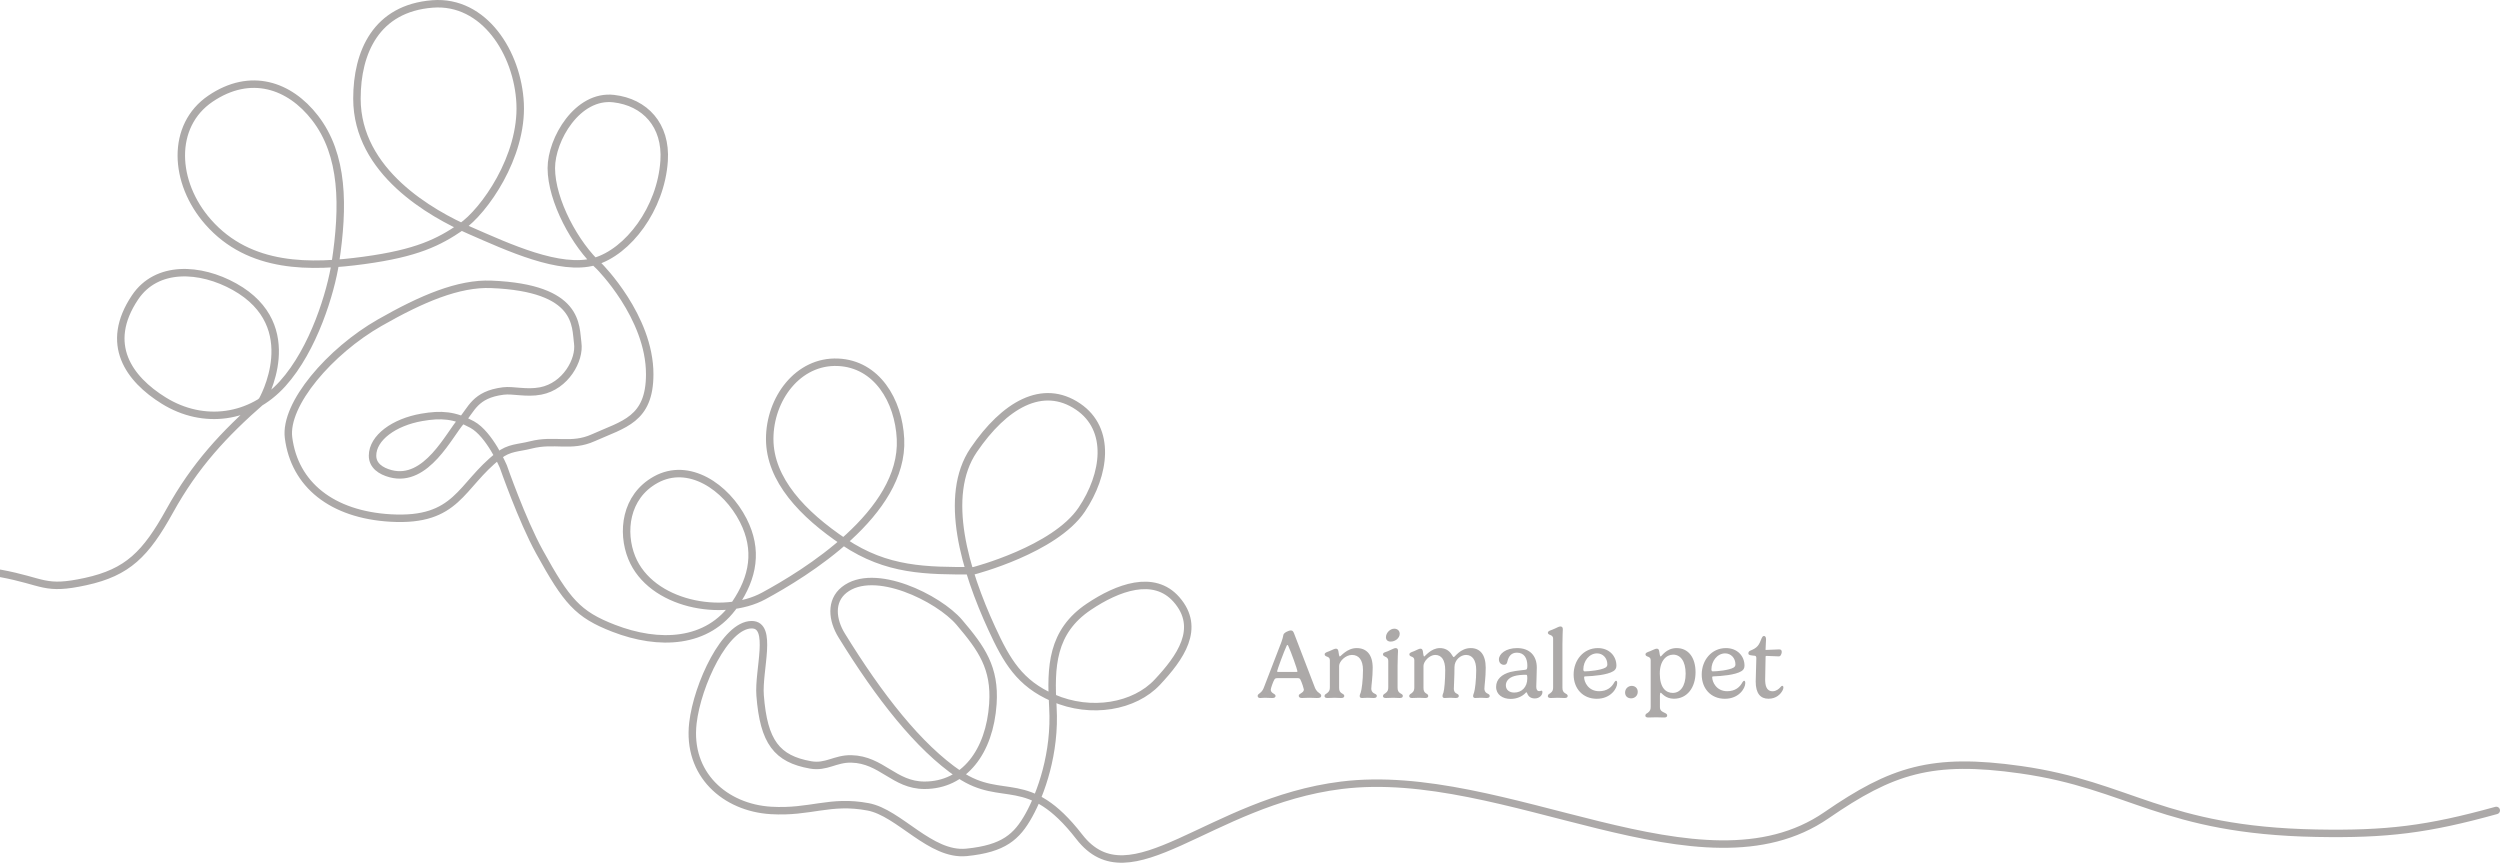
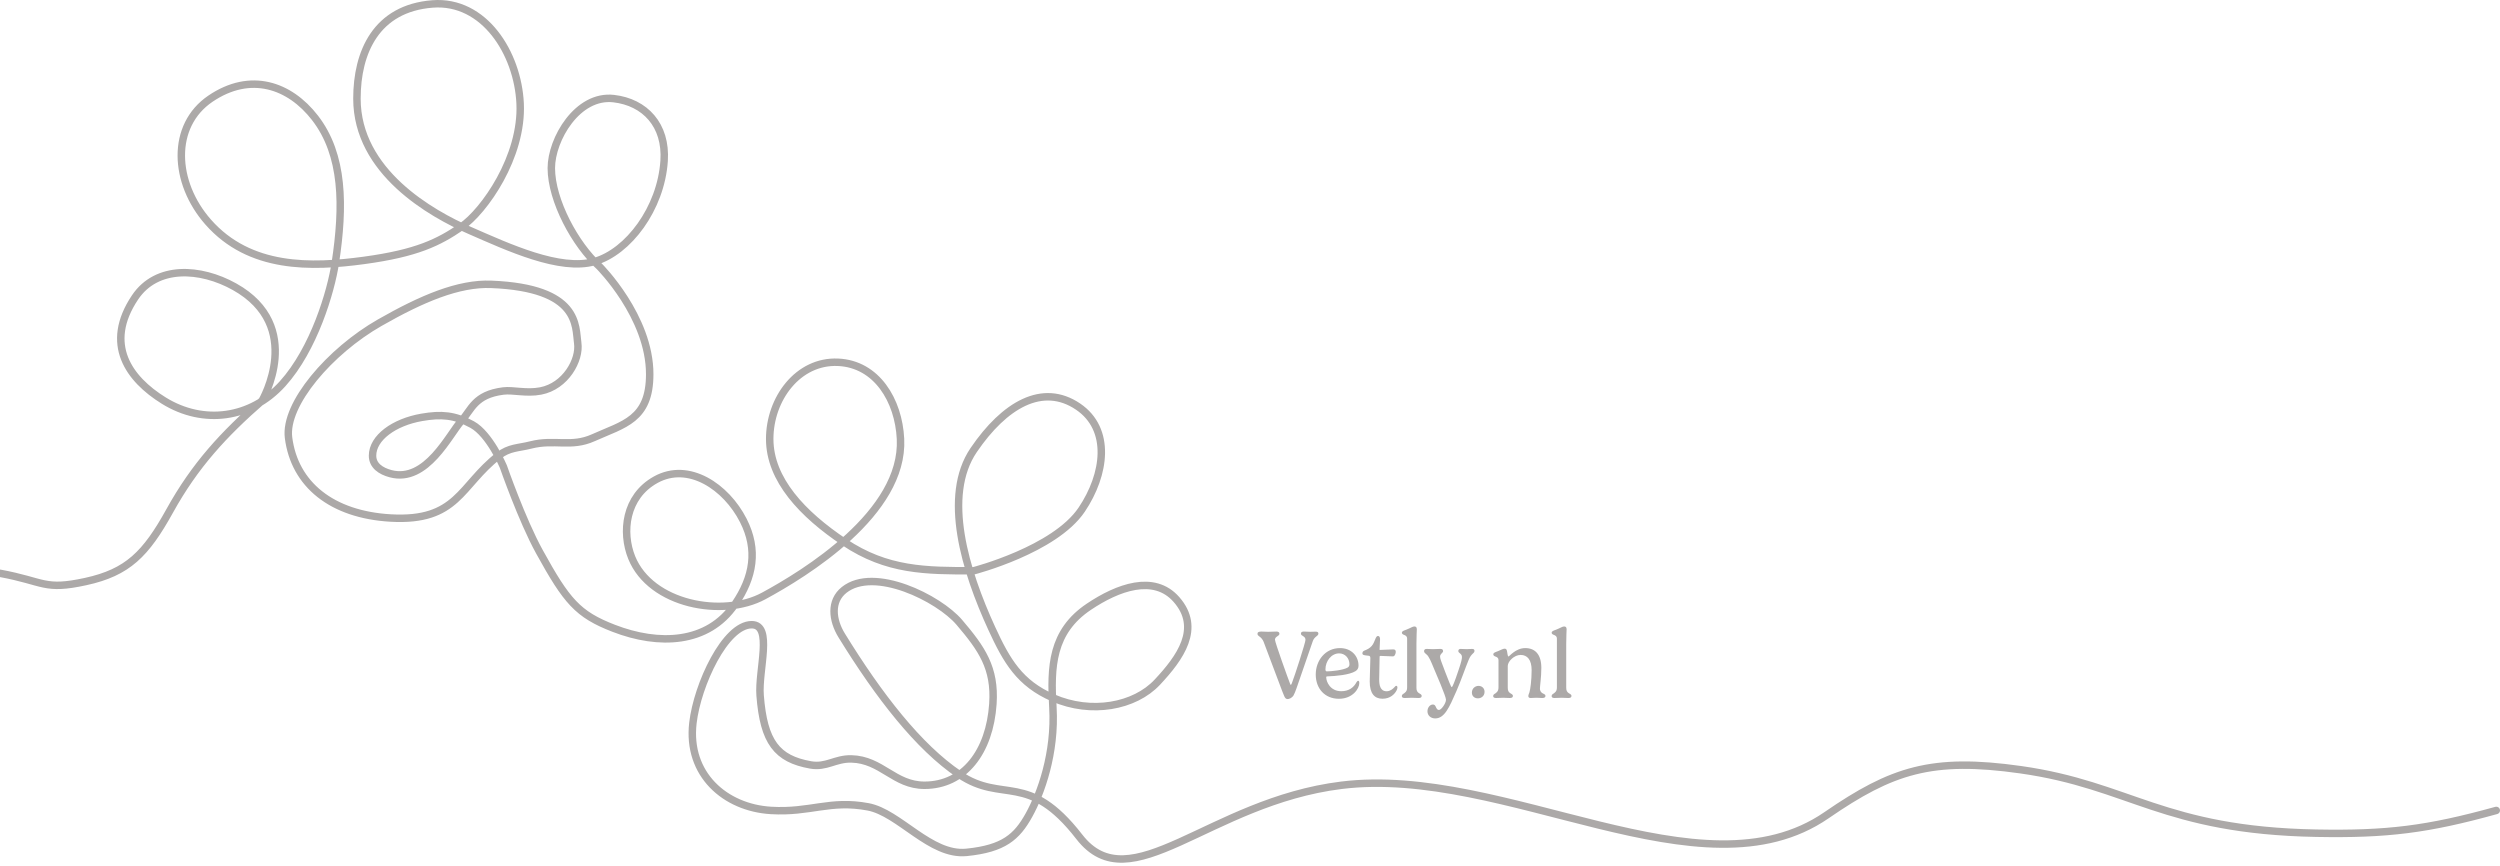
<svg xmlns="http://www.w3.org/2000/svg" width="670" height="232" viewBox="0 0 670 232" fill="none">
-   <path d="M342.512 180.084H347.465C347.673 180.084 347.712 180.019 347.712 179.889C347.712 179.525 345.983 174.624 345.268 173.129C345.216 172.999 345.099 172.843 345.021 172.843C344.917 172.843 344.852 172.999 344.8 173.116C344.111 174.559 342.265 179.603 342.265 179.889C342.265 180.019 342.317 180.084 342.512 180.084ZM338.664 184.4L343.422 172.05C343.682 171.348 343.864 170.672 343.955 170.126C344.059 169.593 345.307 168.956 345.983 168.956C346.477 168.956 346.633 169.32 346.841 169.84L352.405 184.309C352.522 184.608 352.86 185.284 353.497 185.7C353.731 185.856 354.082 186.09 354.082 186.428C354.082 186.974 353.679 187.065 352.886 187.065C352.327 187.065 351.833 187 350.884 187C349.935 187 349.545 187.065 348.934 187.065C348.349 187.065 348.063 186.844 348.063 186.454C348.063 185.843 349.441 185.713 349.441 184.79C349.441 184.608 348.882 182.814 348.492 182.099C348.375 181.891 348.206 181.748 347.881 181.748H342.278C341.914 181.748 341.706 181.852 341.576 182.047C341.173 182.684 340.562 184.491 340.562 184.842C340.562 185.856 341.849 185.869 341.849 186.493C341.849 186.818 341.641 187.065 340.978 187.065C340.549 187.065 339.444 187 338.976 187C338.482 187 338.17 187.065 337.728 187.065C337.273 187.065 337.052 186.857 337.052 186.493C337.052 185.843 338.092 185.869 338.664 184.4ZM367.88 178.966C367.88 181.566 367.503 183.763 367.503 184.582C367.503 185.024 367.711 185.479 368.114 185.739C368.582 186.012 368.985 186.077 368.985 186.506C368.985 186.844 368.764 187.065 368.114 187.065C367.607 187.065 367.295 187 366.58 187C365.865 187 365.501 187.065 365.007 187.065C364.539 187.065 364.396 186.818 364.396 186.532C364.396 186.207 364.617 185.791 364.682 185.583C364.929 184.816 365.28 182.346 365.28 179.577C365.28 176.847 364.136 175.521 362.329 175.521C360.626 175.521 358.884 177.237 358.884 178.472V184.309C358.884 185.102 359.092 185.44 359.482 185.726C359.846 185.999 360.262 186.077 360.262 186.506C360.262 186.818 360.08 187.065 359.43 187.065C358.78 187.065 358.312 187 357.675 187C357.012 187 356.492 187.065 355.738 187.065C355.14 187.065 354.971 186.818 354.971 186.532C354.971 186.103 355.4 185.947 355.66 185.765C356.284 185.31 356.401 184.842 356.401 184.192V176.899C356.401 176.314 356.024 176.093 355.504 175.924C355.244 175.82 355.01 175.651 355.01 175.391C355.01 174.884 355.569 174.793 356.271 174.507C357.168 174.13 357.636 173.844 358.039 173.844C358.364 173.844 358.572 173.987 358.676 174.455C358.806 175.144 358.858 175.937 359.079 175.937C359.326 175.937 360.977 173.688 363.577 173.688C366.229 173.688 367.88 175.417 367.88 178.966ZM371.431 170.776C371.431 169.632 372.523 168.488 373.667 168.488C374.486 168.488 375.123 169.021 375.123 169.853C375.123 171.023 373.914 171.946 372.705 171.946C371.847 171.946 371.431 171.452 371.431 170.776ZM374.668 174.442C374.668 175.027 374.551 176.015 374.551 178.446V184.309C374.551 185.102 374.785 185.44 375.175 185.726C375.552 185.999 375.955 186.077 375.955 186.506C375.955 186.818 375.786 187.065 375.136 187.065C374.486 187.065 374.057 187 373.342 187C372.614 187 372.458 187.065 371.392 187.065C370.794 187.065 370.638 186.818 370.638 186.532C370.638 186.103 371.067 185.947 371.314 185.765C371.951 185.31 372.055 184.842 372.055 184.192V177.094C372.055 176.483 371.717 176.158 371.184 175.976C370.924 175.846 370.638 175.677 370.638 175.391C370.638 174.871 371.184 174.819 371.886 174.546C373.056 174.065 373.602 173.688 374.005 173.688C374.46 173.688 374.668 173.922 374.668 174.442ZM389.618 176.106C389.904 176.106 391.36 173.688 394.155 173.688C396.638 173.688 398.172 175.417 398.172 178.966C398.172 181.566 397.821 183.763 397.821 184.582C397.821 185.024 398.016 185.492 398.406 185.739C398.861 186.025 399.238 186.077 399.238 186.506C399.238 186.844 399.017 187.065 398.38 187.065C397.886 187.065 397.548 187 396.898 187C396.196 187 395.884 187.065 395.377 187.065C394.935 187.065 394.792 186.818 394.792 186.532C394.792 186.207 394.987 185.791 395.052 185.583C395.299 184.816 395.624 182.346 395.624 179.577C395.624 176.847 394.545 175.521 392.881 175.521C391.49 175.521 389.8 176.821 389.8 178.771C389.8 181.371 389.631 183.763 389.631 184.582C389.631 185.024 389.774 185.492 390.138 185.739C390.58 186.025 390.957 186.077 390.957 186.506C390.957 186.844 390.736 187.065 390.099 187.065C389.605 187.065 389.332 187 388.695 187C387.98 187 387.668 187.065 387.161 187.065C386.732 187.065 386.589 186.818 386.589 186.532C386.589 186.207 386.771 185.791 386.849 185.583C387.083 184.816 387.317 182.346 387.317 179.577C387.317 176.847 386.303 175.521 384.639 175.521C383.118 175.521 381.493 177.237 381.493 178.472V184.309C381.493 185.102 381.675 185.44 382.039 185.726C382.39 185.999 382.767 186.077 382.767 186.506C382.767 186.818 382.598 187.065 381.974 187.065C381.35 187.065 380.921 187 380.31 187C379.647 187 379.127 187.065 378.412 187.065C377.84 187.065 377.67 186.818 377.67 186.532C377.67 186.103 378.087 185.947 378.334 185.765C378.932 185.31 379.036 184.842 379.036 184.192V176.899C379.036 176.314 378.672 176.093 378.204 175.937C377.957 175.833 377.71 175.677 377.71 175.391C377.71 174.884 378.282 174.793 378.984 174.507C379.894 174.13 380.284 173.844 380.674 173.844C380.999 173.844 381.207 173.987 381.311 174.455C381.441 175.144 381.467 175.937 381.688 175.937C381.909 175.937 383.482 173.688 385.887 173.688C387.148 173.688 388.305 174.195 389.059 175.443C389.332 175.859 389.462 176.106 389.618 176.106ZM409.315 181.813C409.315 181.098 409.25 180.838 409.068 180.838C407.703 180.838 406.663 180.942 405.792 181.202C404.18 181.683 403.569 182.71 403.569 183.672C403.569 184.933 404.557 185.609 405.805 185.609C407.794 185.609 409.315 184.179 409.315 181.813ZM404.804 180.084C406.559 179.642 408.808 179.603 409.094 179.408C409.198 179.33 409.328 179.161 409.328 178.394C409.328 176.483 408.535 174.91 406.52 174.91C404.908 174.91 404.232 176.119 403.985 177.263C403.855 177.848 403.647 178.173 403.049 178.173C402.464 178.173 401.71 177.744 401.71 176.717C401.71 175.274 403.517 173.688 406.572 173.688C410.03 173.688 411.863 175.794 411.863 178.914C411.863 180.643 411.72 182.996 411.72 184.062C411.72 184.66 411.928 185.219 412.487 185.219C412.838 185.219 412.955 185.089 413.163 185.089C413.228 185.089 413.371 185.193 413.371 185.492C413.371 186.376 412.487 187.182 411.356 187.182C410.355 187.182 409.627 186.779 409.263 185.752C409.224 185.622 409.146 185.531 409.055 185.531C408.964 185.531 408.86 185.7 408.756 185.804C407.885 186.675 406.455 187.312 404.869 187.312C402.672 187.312 400.956 186.142 400.956 184.088C400.956 182.06 402.464 180.708 404.804 180.084ZM418.835 168.644C418.835 169.463 418.731 169.957 418.731 172.674V184.309C418.731 185.102 418.965 185.44 419.355 185.726C419.732 185.999 420.135 186.077 420.135 186.506C420.135 186.818 419.966 187.065 419.316 187.065C418.822 187.065 418.12 187 417.522 187C416.833 187 416.313 187.065 415.572 187.065C414.974 187.065 414.818 186.818 414.818 186.532C414.818 186.103 415.247 185.947 415.494 185.765C416.131 185.31 416.235 184.842 416.235 184.192V171.114C416.235 170.568 415.871 170.295 415.351 170.126C415.091 170.022 414.831 169.853 414.831 169.593C414.831 169.112 415.364 169.008 416.066 168.735C417.236 168.267 417.73 167.89 418.172 167.89C418.614 167.89 418.835 168.124 418.835 168.644ZM430.768 178.056C430.768 176.366 429.572 175.105 428.012 175.105C425.906 175.105 424.333 177.185 424.333 179.395C424.333 179.72 424.437 179.928 424.71 179.928C425.841 179.928 429.052 179.616 430.248 178.927C430.599 178.719 430.768 178.459 430.768 178.056ZM432.367 179.876C430.781 180.877 427.024 181.202 424.866 181.267C424.619 181.267 424.541 181.319 424.541 181.501C424.541 182.736 425.633 185.245 428.571 185.245C430.69 185.245 431.964 184.166 432.653 182.84C432.783 182.632 432.952 182.45 433.108 182.45C433.29 182.45 433.407 182.645 433.407 183.061C433.407 184.53 431.652 187.273 427.934 187.273C424.216 187.273 421.733 184.569 421.733 180.773C421.733 176.964 424.333 173.688 428.233 173.688C431.275 173.688 433.199 175.807 433.199 178.407C433.199 179.135 432.874 179.564 432.367 179.876ZM438.917 185.414C438.917 186.506 438.059 187.156 437.136 187.156C436.291 187.156 435.524 186.649 435.524 185.609C435.524 184.491 436.421 183.815 437.305 183.815C438.124 183.815 438.917 184.361 438.917 185.414ZM448.412 175.443C446.631 175.443 444.824 177.003 444.824 180.513C444.824 184.322 446.449 185.7 448.308 185.7C450.206 185.7 451.753 184.036 451.753 180.552C451.753 177.12 450.323 175.443 448.412 175.443ZM454.405 180.149C454.405 184.244 452.182 187.26 448.607 187.26C446.254 187.26 445.331 185.648 445.084 185.648C444.915 185.648 444.863 185.882 444.863 186.415V189.548C444.863 190.484 445.526 190.731 445.955 190.952C446.371 191.16 446.8 191.316 446.8 191.732C446.8 192.057 446.631 192.291 445.981 192.291C445.5 192.291 444.564 192.239 443.849 192.239C443.121 192.239 442.458 192.291 441.717 192.291C441.119 192.291 440.95 192.044 440.95 191.771C440.95 191.342 441.379 191.173 441.639 191.004C442.263 190.536 442.38 190.081 442.38 189.418V176.899C442.38 176.301 442.003 176.093 441.483 175.924C441.223 175.82 440.989 175.651 440.989 175.391C440.989 174.884 441.548 174.793 442.25 174.507C443.147 174.13 443.615 173.844 444.018 173.844C444.343 173.844 444.551 173.987 444.655 174.455C444.785 175.144 444.837 175.937 445.058 175.937C445.318 175.937 446.514 173.688 449.335 173.688C452.481 173.688 454.405 176.223 454.405 180.149ZM465.096 178.056C465.096 176.366 463.9 175.105 462.34 175.105C460.234 175.105 458.661 177.185 458.661 179.395C458.661 179.72 458.765 179.928 459.038 179.928C460.169 179.928 463.38 179.616 464.576 178.927C464.927 178.719 465.096 178.459 465.096 178.056ZM466.695 179.876C465.109 180.877 461.352 181.202 459.194 181.267C458.947 181.267 458.869 181.319 458.869 181.501C458.869 182.736 459.961 185.245 462.899 185.245C465.018 185.245 466.292 184.166 466.981 182.84C467.111 182.632 467.28 182.45 467.436 182.45C467.618 182.45 467.735 182.645 467.735 183.061C467.735 184.53 465.98 187.273 462.262 187.273C458.544 187.273 456.061 184.569 456.061 180.773C456.061 176.964 458.661 173.688 462.561 173.688C465.603 173.688 467.527 175.807 467.527 178.407C467.527 179.135 467.202 179.564 466.695 179.876ZM473.18 175.976C473.154 176.392 473.063 180.76 473.063 182.073C473.063 183.516 473.297 185.258 475.065 185.258C476.001 185.258 476.729 184.634 477.132 184.192C477.353 183.945 477.47 183.802 477.639 183.802C477.769 183.802 477.951 183.893 477.951 184.257C477.951 184.478 477.873 184.803 477.678 185.128C477.197 185.973 476.105 187.26 473.934 187.26C471.802 187.26 470.528 185.843 470.528 182.645C470.528 181.436 470.697 177.523 470.697 176.431C470.697 175.976 470.593 175.781 470.255 175.742C469.15 175.625 468.565 175.599 468.565 175.105C468.565 174.767 468.721 174.507 469.124 174.351C469.813 174.078 470.554 173.727 471.074 173.103C472.01 171.985 472.036 170.438 472.738 170.438C473.089 170.438 473.297 170.763 473.297 171.322C473.297 171.79 473.167 174 473.167 174.091C473.167 174.156 473.167 174.182 473.271 174.182C473.453 174.182 476.521 174.039 476.794 174.039C477.21 174.039 477.509 174.169 477.509 174.702C477.509 175.105 477.288 175.599 477.093 175.781C477.028 175.846 476.885 175.911 476.716 175.911C476.469 175.911 473.661 175.781 473.362 175.781C473.284 175.781 473.193 175.807 473.18 175.976Z" fill="#75706F" fill-opacity="0.6" />
+   <path d="M345.801 183.399C345.84 183.49 345.879 183.542 345.931 183.542C346.009 183.542 346.087 183.412 346.204 183.139C346.958 181.228 349.87 172.206 349.87 171.478C349.87 170.399 348.648 170.516 348.648 169.814C348.648 169.528 348.817 169.255 349.402 169.255C349.792 169.255 350.715 169.32 351.157 169.32C351.56 169.32 352.249 169.281 352.665 169.281C353.12 169.281 353.328 169.489 353.328 169.801C353.328 170.516 352.262 170.49 351.794 171.92L347.517 184.309C347.244 185.115 346.867 186.051 346.659 186.389C346.139 187.156 345.398 187.351 345.086 187.351C344.618 187.351 344.423 187.078 344.202 186.623C344.085 186.402 343.89 185.908 343.656 185.284L338.651 172.011C338.43 171.426 338.001 170.919 337.572 170.62C337.377 170.477 337 170.23 337 169.892C337 169.411 337.351 169.255 338.092 169.255C338.573 169.255 339.054 169.32 339.899 169.32C340.757 169.32 341.55 169.255 342.096 169.255C342.616 169.255 342.889 169.476 342.889 169.853C342.889 170.503 341.693 170.529 341.693 171.452C341.693 172.128 345.151 181.761 345.801 183.399ZM361.654 178.056C361.654 176.366 360.458 175.105 358.898 175.105C356.792 175.105 355.219 177.185 355.219 179.395C355.219 179.72 355.323 179.928 355.596 179.928C356.727 179.928 359.938 179.616 361.134 178.927C361.485 178.719 361.654 178.459 361.654 178.056ZM363.253 179.876C361.667 180.877 357.91 181.202 355.752 181.267C355.505 181.267 355.427 181.319 355.427 181.501C355.427 182.736 356.519 185.245 359.457 185.245C361.576 185.245 362.85 184.166 363.539 182.84C363.669 182.632 363.838 182.45 363.994 182.45C364.176 182.45 364.293 182.645 364.293 183.061C364.293 184.53 362.538 187.273 358.82 187.273C355.102 187.273 352.619 184.569 352.619 180.773C352.619 176.964 355.219 173.688 359.119 173.688C362.161 173.688 364.085 175.807 364.085 178.407C364.085 179.135 363.76 179.564 363.253 179.876ZM369.738 175.976C369.712 176.392 369.621 180.76 369.621 182.073C369.621 183.516 369.855 185.258 371.623 185.258C372.559 185.258 373.287 184.634 373.69 184.192C373.911 183.945 374.028 183.802 374.197 183.802C374.327 183.802 374.509 183.893 374.509 184.257C374.509 184.478 374.431 184.803 374.236 185.128C373.755 185.973 372.663 187.26 370.492 187.26C368.36 187.26 367.086 185.843 367.086 182.645C367.086 181.436 367.255 177.523 367.255 176.431C367.255 175.976 367.151 175.781 366.813 175.742C365.708 175.625 365.123 175.599 365.123 175.105C365.123 174.767 365.279 174.507 365.682 174.351C366.371 174.078 367.112 173.727 367.632 173.103C368.568 171.985 368.594 170.438 369.296 170.438C369.647 170.438 369.855 170.763 369.855 171.322C369.855 171.79 369.725 174 369.725 174.091C369.725 174.156 369.725 174.182 369.829 174.182C370.011 174.182 373.079 174.039 373.352 174.039C373.768 174.039 374.067 174.169 374.067 174.702C374.067 175.105 373.846 175.599 373.651 175.781C373.586 175.846 373.443 175.911 373.274 175.911C373.027 175.911 370.219 175.781 369.92 175.781C369.842 175.781 369.751 175.807 369.738 175.976ZM379.708 168.644C379.708 169.463 379.604 169.957 379.604 172.674V184.309C379.604 185.102 379.838 185.44 380.228 185.726C380.605 185.999 381.008 186.077 381.008 186.506C381.008 186.818 380.839 187.065 380.189 187.065C379.695 187.065 378.993 187 378.395 187C377.706 187 377.186 187.065 376.445 187.065C375.847 187.065 375.691 186.818 375.691 186.532C375.691 186.103 376.12 185.947 376.367 185.765C377.004 185.31 377.108 184.842 377.108 184.192V171.114C377.108 170.568 376.744 170.295 376.224 170.126C375.964 170.022 375.704 169.853 375.704 169.593C375.704 169.112 376.237 169.008 376.939 168.735C378.109 168.267 378.603 167.89 379.045 167.89C379.487 167.89 379.708 168.124 379.708 168.644ZM393.61 176.821C392.778 178.797 391.608 182.268 390.347 185.154C388.371 189.704 387.097 192.538 384.627 192.538C383.457 192.538 382.56 191.758 382.56 190.627C382.56 189.613 383.249 188.807 384.029 188.807C384.406 188.807 384.627 189.054 384.77 189.379C384.978 189.873 385.212 190.276 385.628 190.276C386.265 190.276 387.526 188.495 387.526 187.52C387.526 186.636 384.783 180.318 384.172 178.875C383.652 177.64 382.976 175.846 382.248 175.339C381.962 175.105 381.65 174.884 381.65 174.494C381.65 174.143 381.884 173.909 382.313 173.909C382.885 173.909 383.405 173.974 384.003 173.974C384.549 173.974 385.381 173.909 385.979 173.909C386.421 173.909 386.746 173.987 386.746 174.533C386.746 174.962 385.94 175.209 385.94 175.95C385.94 176.444 386.174 177.172 387.305 180.058C388.293 182.619 388.891 184.153 389.06 184.153C389.268 184.153 389.879 182.619 390.828 179.772C391.699 177.237 391.803 176.522 391.803 176.08C391.803 175.131 390.828 175.053 390.828 174.481C390.828 174.117 391.062 173.909 391.4 173.909C391.829 173.909 392.7 173.974 393.09 173.974C393.545 173.974 394.26 173.909 394.559 173.909C395.04 173.909 395.157 174.143 395.157 174.429C395.157 175.17 394.364 175.001 393.61 176.821ZM397.86 185.414C397.86 186.506 397.002 187.156 396.079 187.156C395.234 187.156 394.467 186.649 394.467 185.609C394.467 184.491 395.364 183.815 396.248 183.815C397.067 183.815 397.86 184.361 397.86 185.414ZM413.076 178.966C413.076 181.566 412.699 183.763 412.699 184.582C412.699 185.024 412.907 185.479 413.31 185.739C413.778 186.012 414.181 186.077 414.181 186.506C414.181 186.844 413.96 187.065 413.31 187.065C412.803 187.065 412.491 187 411.776 187C411.061 187 410.697 187.065 410.203 187.065C409.735 187.065 409.592 186.818 409.592 186.532C409.592 186.207 409.813 185.791 409.878 185.583C410.125 184.816 410.476 182.346 410.476 179.577C410.476 176.847 409.332 175.521 407.525 175.521C405.822 175.521 404.08 177.237 404.08 178.472V184.309C404.08 185.102 404.288 185.44 404.678 185.726C405.042 185.999 405.458 186.077 405.458 186.506C405.458 186.818 405.276 187.065 404.626 187.065C403.976 187.065 403.508 187 402.871 187C402.208 187 401.688 187.065 400.934 187.065C400.336 187.065 400.167 186.818 400.167 186.532C400.167 186.103 400.596 185.947 400.856 185.765C401.48 185.31 401.597 184.842 401.597 184.192V176.899C401.597 176.314 401.22 176.093 400.7 175.924C400.44 175.82 400.206 175.651 400.206 175.391C400.206 174.884 400.765 174.793 401.467 174.507C402.364 174.13 402.832 173.844 403.235 173.844C403.56 173.844 403.768 173.987 403.872 174.455C404.002 175.144 404.054 175.937 404.275 175.937C404.522 175.937 406.173 173.688 408.773 173.688C411.425 173.688 413.076 175.417 413.076 178.966ZM419.85 168.644C419.85 169.463 419.746 169.957 419.746 172.674V184.309C419.746 185.102 419.98 185.44 420.37 185.726C420.747 185.999 421.15 186.077 421.15 186.506C421.15 186.818 420.981 187.065 420.331 187.065C419.837 187.065 419.135 187 418.537 187C417.848 187 417.328 187.065 416.587 187.065C415.989 187.065 415.833 186.818 415.833 186.532C415.833 186.103 416.262 185.947 416.509 185.765C417.146 185.31 417.25 184.842 417.25 184.192V171.114C417.25 170.568 416.886 170.295 416.366 170.126C416.106 170.022 415.846 169.853 415.846 169.593C415.846 169.112 416.379 169.008 417.081 168.735C418.251 168.267 418.745 167.89 419.187 167.89C419.629 167.89 419.85 168.124 419.85 168.644Z" fill="#75706F" fill-opacity="0.6" />
  <path d="M669 217.197C650.705 222.274 639.748 223.66 620.763 223.299C579.601 222.516 571 210.453 541.5 206.279C517.684 202.908 507.025 206.412 489.5 218.482C455.927 241.604 403.5 204.994 359.5 210.453C323.898 214.871 303 242 289.249 224.263C275.499 206.525 268.816 215.483 257.092 207.563C246.158 200.177 235.572 186.53 225.577 170.31C223.004 166.136 222.488 161.088 226.22 158.107C234.259 151.684 251.625 160.355 257.092 166.778C263.073 173.805 266.739 178.981 266.096 188.616C265.236 201.493 258.378 210.453 247.766 210.453C239.622 210.453 236.291 203.576 228.149 203.388C223.835 203.289 221.464 205.752 217.216 204.994C208.211 203.388 204.674 198.892 203.709 186.368C203.186 179.575 207.247 167.42 201.458 167.42C194.383 167.42 186.897 183.477 185.701 193.754C184.093 207.563 194.351 216.456 206.604 217.197C217.216 217.84 222.365 214.307 232.651 216.234C241.013 217.8 249.374 229.401 259.021 228.437C269.023 227.439 272.527 224.263 275.743 218.482C278.959 212.701 282.894 201.782 282.175 189.579C281.532 178.66 281.853 169.292 291.822 162.603C299.457 157.48 309.24 153.763 315.297 160.676C322.051 168.384 316.228 176.347 310.152 182.835C304.076 189.323 292.465 191.506 282.175 187.01C273.289 183.128 269.815 177.189 265.774 168.384C258.699 152.967 252.549 132.958 260.951 120.612C269.17 108.533 279.4 102.511 288.928 108.972C297.868 115.035 296.261 127.118 289.893 136.59C282.654 147.358 260.951 152.969 260.951 152.969C248.087 152.969 237.761 152.987 226.22 145.261C215.16 137.858 206.282 128.562 206.282 117.643C206.282 106.895 213.86 96.603 224.612 97.09C234.957 97.558 240.834 107.313 241.334 117.643C242.299 137.554 215.608 153.784 204.674 159.713C193.74 165.642 174.418 162.072 169.3 149.436C166.569 142.692 167.523 133.106 175.732 128.562C184.577 123.665 194.629 130.475 199.207 139.481C203.206 147.348 201.937 154.674 196.956 161.961C189.667 172.626 176.537 173.048 164.477 168.384C154.829 164.653 151.878 161.15 144.539 147.82C139.874 139.348 134.891 125.018 134.891 125.018C134.891 125.018 131.203 116.334 126.53 113.778C121.857 111.223 118.273 110.94 113.024 111.852C105.627 113.136 99.839 117.311 99.839 122.128C99.839 124.789 102.089 126.26 104.663 126.945C114.31 129.514 120.42 116.348 123.636 112.815C126.389 109.791 127.173 105.75 134.891 104.786C137.531 104.457 141.036 105.514 144.86 104.786C151.613 103.502 155.472 96.437 154.829 91.941C154.186 87.445 155.472 77.168 131.675 76.205C122.883 75.849 113.024 80.058 101.769 86.481C88.418 94.1 76.174 108.319 77.328 117.311C78.936 129.836 88.905 137.912 104.663 138.828C122.671 139.874 123.301 130.131 133.605 122.128C136.499 119.88 138.824 120.117 142.288 119.238C148.659 117.62 153.015 120.004 159.01 117.311C167.123 113.666 174.124 112.494 174.124 100.29C174.124 84.872 160.618 71.388 160.618 71.388C154.186 65.607 147.754 53.725 147.754 45.054C147.754 37.346 154.759 25.304 164.477 26.427C172.815 27.391 178.626 33.493 177.983 43.127C177.13 55.901 168.336 67.534 159.331 70.103C150.108 72.734 136.178 66.249 125.887 61.753C115.596 57.257 95.659 46.066 95.659 26.428C95.659 14.012 100.804 2.231 115.918 1.057C129.758 -0.017 138.75 14.224 139.393 27.712C140.075 42.001 129.746 56.615 123.636 60.79C117.526 64.965 111.737 67.855 97.588 69.782C83.439 71.709 66.922 72.164 55.783 59.505C46.457 48.908 45.715 33.674 56.426 26.428C67.137 19.181 77.603 22.794 84.403 31.566C92.121 41.521 92.167 55.273 89.87 70.424C88.702 78.132 84.134 93.552 75.721 102.86C67.307 112.168 54.553 113.969 43.884 107.356C34.558 101.575 27.805 92.262 36.166 79.738C41.982 71.026 53.707 71.736 62.857 76.847C81.831 87.445 70.254 107.356 70.254 107.356C59.963 116.348 52.245 124.698 45.492 136.901C39.06 148.523 34.213 153.394 22.982 155.849C11.75 158.304 11.99 155.849 0 153.643" stroke="#75706F" stroke-opacity="0.6" stroke-width="2" stroke-linecap="round" />
</svg>
